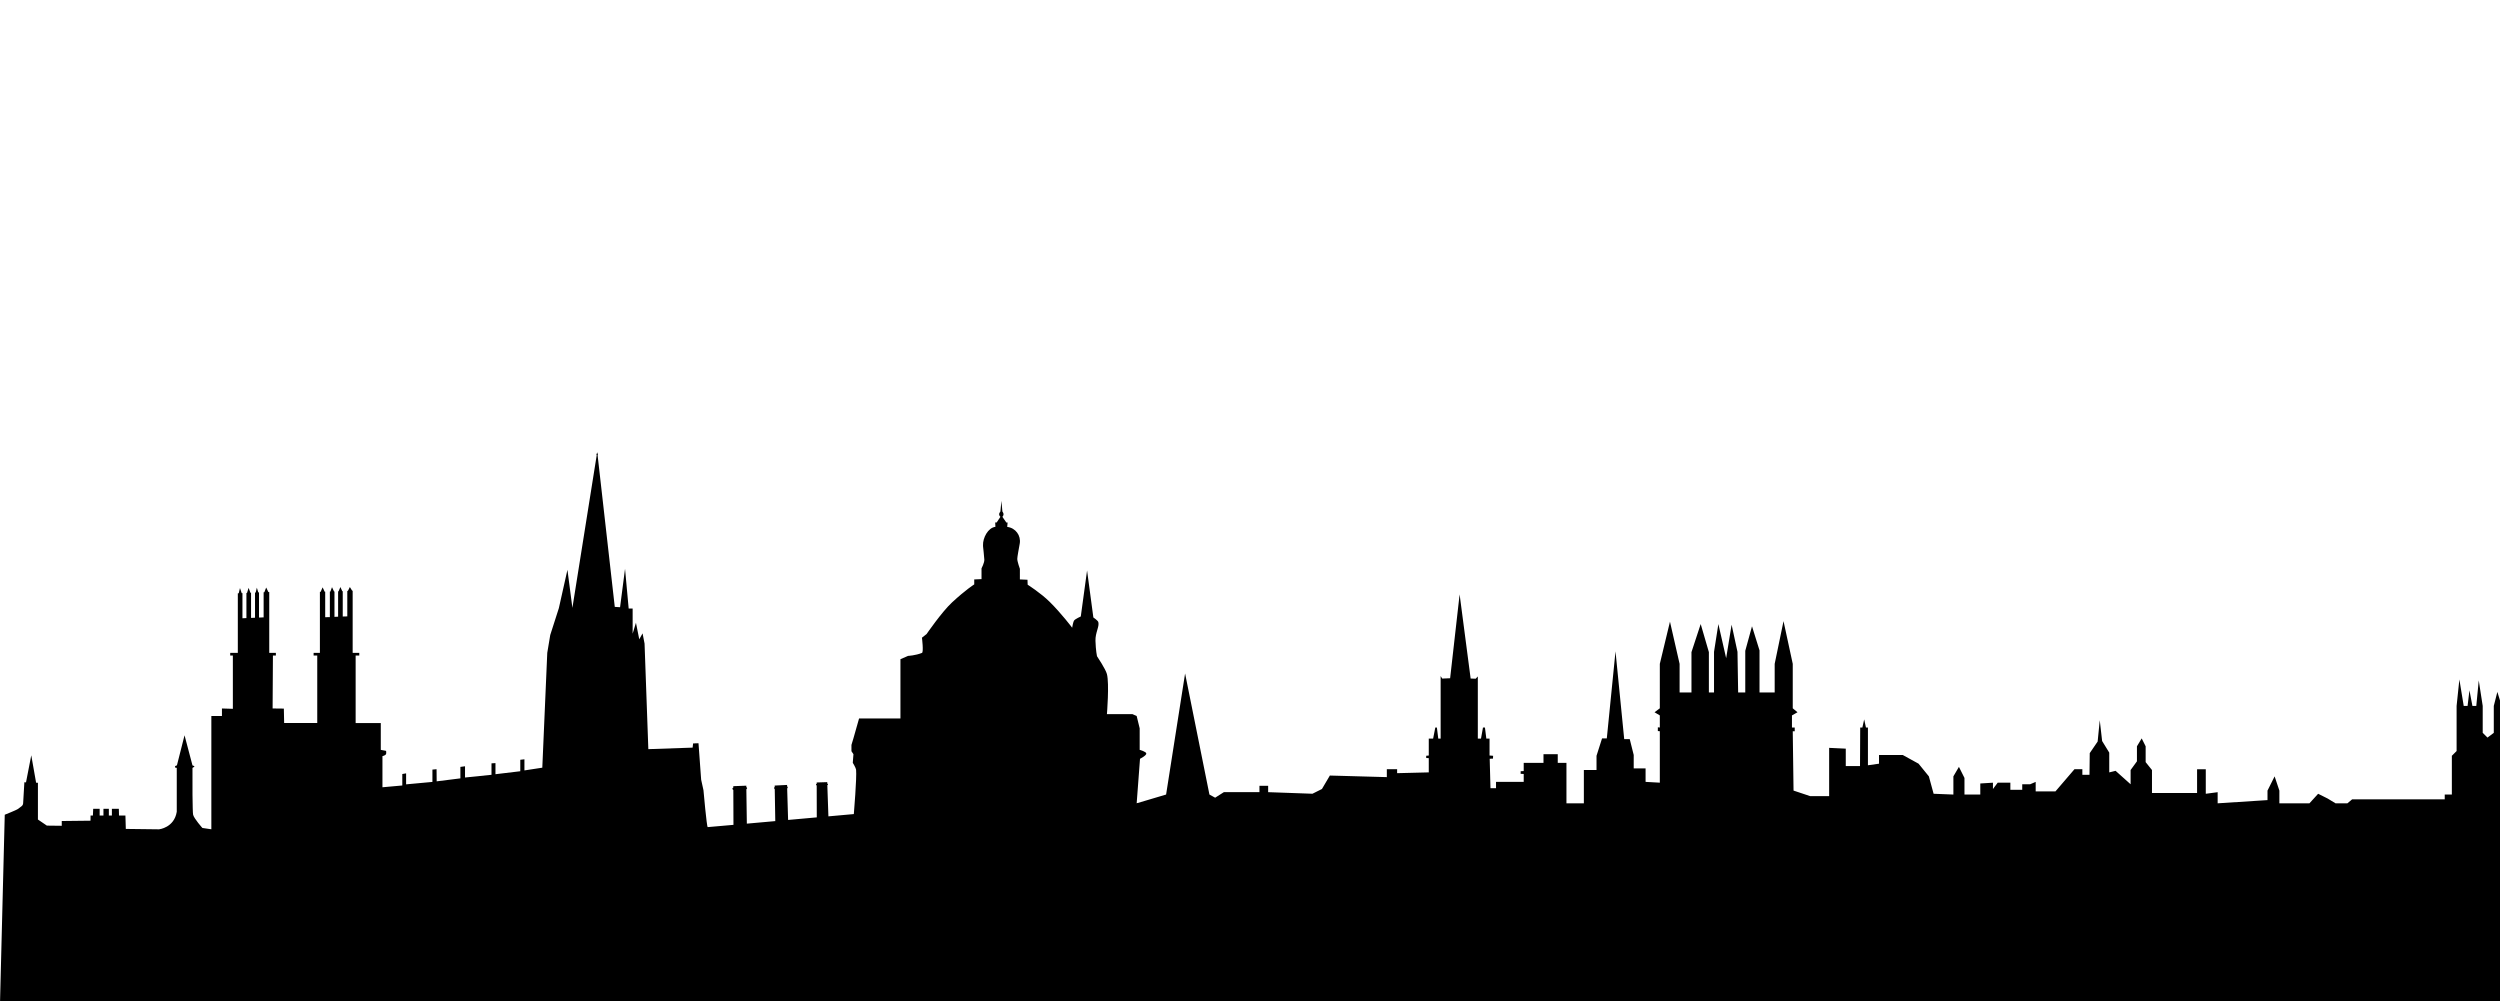
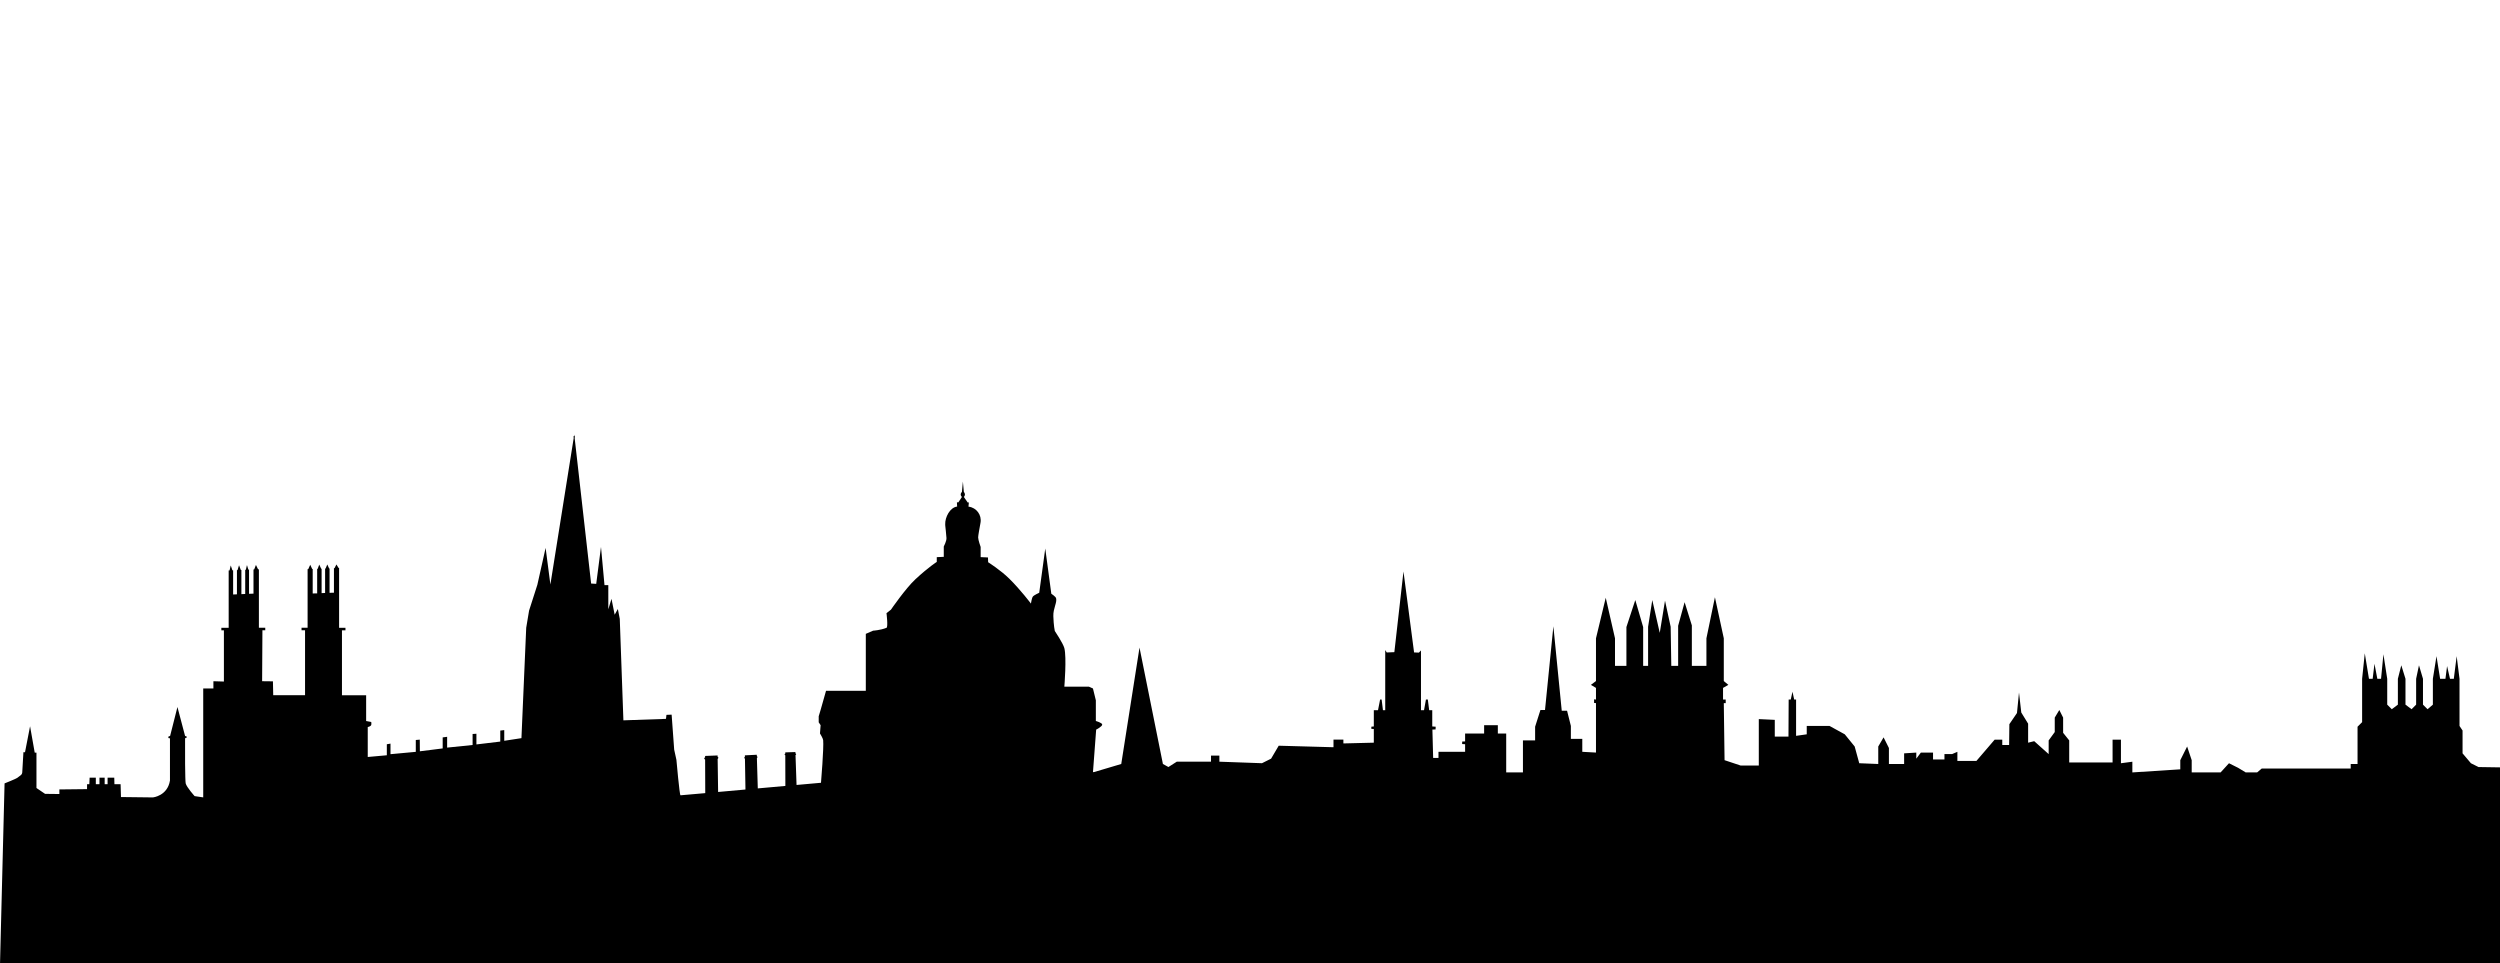
- <svg xmlns="http://www.w3.org/2000/svg" height="1000.82" width="2500" xml:space="preserve" viewBox="0 0 2500 1000.82" y="0px" x="0px" id="Layer_1" version="1.1">
+ <svg xmlns="http://www.w3.org/2000/svg" height="1000.82" width="2600" xml:space="preserve" viewBox="0 0 2600 1000.82" y="0px" x="0px" id="Layer_1" version="1.1">
  <defs id="defs88" />
  <path id="path77" d="m 1209.44,807.01 -72.77,-3.71 3.34,-44.51 c 0,0 6.49,-3.25 6.29,-5.3 -0.19,-1.88 -6.62,-3.64 -6.62,-3.64 v -21.51 l -3.01,-12.32 -4.27,-1.91 h -25.48 c 0,0 2.51,-30.35 0,-40.05 -1.28,-4.95 -9.93,-17.87 -9.93,-17.87 0,0 -1.22,-5.46 -1.52,-15.39 -0.25,-8.19 4.09,-14.14 2.85,-18.7 -0.45,-1.64 -4.96,-4.63 -4.96,-4.63 l -6.29,-47 -6.28,46 c 0,0 -5.46,2.44 -6.63,3.98 -1.14,1.5 -1.99,7.28 -1.99,7.28 0,0 -10.65,-14.16 -22.46,-25.85 -8.98,-8.9 -22.05,-17.17 -22.05,-17.17 l -0.17,-4.96 -7.61,-0.33 v -10.59 c 0,0 -2.6,-7.17 -2.6,-9.9 0,-2.05 1.61,-10.58 1.61,-10.58 l 0.84,-4.69 c 1.44,-8.05 -4.15,-15.67 -12.27,-16.72 l -0.24,-0.03 0.38,-4.37 -1.24,-0.01 -3.97,-5.71 0.43,-0.54 c 0.86,-1.08 0.94,-2.58 0.21,-3.75 l -0.64,-1.02 -0.98,-10.67 -1,10.67 -0.72,1.02 c -0.81,1.14 -0.72,2.69 0.22,3.74 l 0.5,0.56 -3.72,5.62 -1.49,-0.01 0.21,4.39 h -0.03 c -7.38,0.88 -12.68,11.14 -12.36,18.57 l 0.06,1.37 c 0,0 1.08,9.6 1.25,12.82 0.17,3.14 -2.81,8.8 -2.81,8.8 v 10.72 l -7.28,0.33 v 4.96 c 0,0 -8.19,5.07 -22.16,17.98 -10.27,9.49 -25.5,31.67 -25.5,31.67 l -4.63,3.64 c 0,0 1.83,14.51 0,15.23 -6.56,2.61 -13.9,2.97 -13.9,2.97 l -7.61,3.31 v 59.24 h -41.37 l -5.63,19.86 -1.99,6.62 v 6.29 l 1.99,2.98 -0.66,8.6 c 0,0 3.11,5.04 3.31,6.95 0.81,7.89 -2.26,44.34 -2.26,44.34 l -25.42,2.28 -1.08,-31.1 c 0,0 0.68,-0.38 0.66,-0.9 -0.02,-0.53 -0.71,-0.74 -0.71,-0.74 l -0.05,-1.49 -10.53,0.34 v 1.31 c 0,0 -0.78,0.25 -0.7,0.91 0.08,0.61 0.7,0.74 0.7,0.74 l 0.08,31.94 -28.68,2.57 -0.93,-31.37 c 0,0 0.63,-0.9 0.61,-1.24 -0.02,-0.32 -0.68,-1.07 -0.68,-1.07 l -0.04,-1.32 -12.37,0.61 0.02,1.37 c 0,0 -0.66,0.76 -0.67,1.08 -0.01,0.36 0.71,1.24 0.71,1.24 l 0.53,31.86 -28.44,2.55 -0.49,-34.33 c 0,0 0.83,-0.87 0.81,-1.24 -0.02,-0.32 -0.84,-0.99 -0.84,-0.99 l -0.02,-1.41 -12.98,0.49 v 1.33 c 0,0 -0.97,0.85 -0.97,1.24 -0.01,0.41 0.98,1.32 0.98,1.32 l 0.13,34.79 c 0,0 -25.48,2.26 -25.75,2.26 -0.99,0 -4.24,-36.88 -4.24,-36.88 l -2.32,-10.59 -2.65,-36.41 -5.39,0.21 -0.49,4.18 -44.28,1.53 -3.78,-105.54 -1.99,-10.26 -3.31,5.96 -3.31,-16.55 -3.31,10.92 v -25.15 h -3.97 l -3.64,-39.71 -4.96,38.39 -5.3,-0.33 -17.16,-151.59 0.06,-0.11 c 0.35,-0.61 0.25,-1.38 -0.26,-1.87 l -0.03,-0.03 -0.15,-1.28 -0.23,1.28 -0.13,0.11 c -0.46,0.41 -0.59,1.07 -0.31,1.62 l 0.14,0.28 -24.3,152.58 -4.96,-38.06 -8.6,38.39 -8.6,26.81 -2.98,17.88 -4.96,114.79 -17.87,2.74 v -11.11 l -4.14,0.47 v 11.46 l -24.82,2.97 V 763.1 l -3.97,0.24 v 11.46 l -26.48,2.71 v -11.23 l -4.63,0.62 v 11.46 l -23.72,2.98 -0.11,-12.13 -4.14,0.38 v 12.33 l -26.31,2.43 v -10.99 l -3.81,0.66 v 11.46 l -19.85,1.78 v -31.11 c 0,0 3.16,-0.66 3.64,-2.23 0.31,-1.01 0,-3.06 0,-3.06 l -5.3,-0.99 v -26.81 h -25.15 v -67.52 h 3.64 v -2.64 h -6.62 v -40.72 -3.64 -6.29 -4.3 -7.28 l -0.53,0.02 -2.26,-3.67 -1.95,3.86 -0.62,0.03 v 6.38 4.96 5.63 3.64 4.88 l -4.56,0.12 v -4.34 -4.3 -6.29 -4.63 -5.79 l -0.47,0.02 -1.89,-4.15 -1.8,4.29 -0.47,0.02 v 5.27 4.96 6.29 4.3 4.51 l -3.64,0.18 v -5.69 -3.97 -5.63 -5.3 -4.79 l -0.45,0.01 -2.02,-4.32 -1.61,4.43 -0.53,0.02 v 5.31 4.63 5.63 4.3 5.63 l -4.66,0.08 v -5.05 -4.3 -5.3 -5.3 -5.55 l -0.55,0.02 -2.02,-4.37 -2.01,4.51 -0.72,0.02 v 6.7 4.63 5.96 3.64 40.06 h -6.29 v 2.64 h 3.64 v 49.97 17.54 h -33.1 l -0.3,-14.43 -11.24,-0.13 0.31,-52.95 h 2.95 v -2.64 h -6.62 v -40.06 -3.97 -4.96 -7.28 -4.53 l -0.84,0.03 -2.23,-4.59 -1.83,4.72 -0.72,0.02 v 4.03 7.61 4.3 4.96 4.23 l -4.63,0.18 v -3.42 -5.63 -5.3 -6.95 -3.85 l -0.7,0.03 -1.46,-4.77 -1.15,4.89 -0.67,0.03 v 4 6.62 5.63 4.96 3.93 l -3.97,0.18 v -4.77 -4.63 -4.96 -6.95 -3.82 l -0.6,0.02 -1.86,-4.94 -1.55,5.07 -0.62,0.02 v 3.98 6.62 4.63 5.3 4.61 l -3.97,0.18 v -5.78 -4.63 -4.3 -6.62 -3.8 l -0.74,0.03 -1.74,-5.12 -1.24,5.24 -0.91,0.03 v 3.29 5.96 5.96 4.3 40.06 h -7.61 v 2.64 h 2.65 v 53.28 l -10.92,-0.33 v 7.54 h -10.59 v 113.26 l -8.94,-1.32 c 0,0 -8.32,-9.22 -9.3,-13.24 -0.63,-2.59 -0.79,-35.4 -0.63,-46.67 0.01,-0.55 1.85,-1.12 1.85,-1.12 l -0.2,-0.9 -1.65,-0.62 -7.94,-30.12 -7.61,30.05 -1.82,0.73 v 1.49 l 1.65,0.33 v 43.85 c -2.57,16.03 -17.71,17.58 -17.71,17.58 l -33.24,-0.4 -0.39,-13.36 h -6.41 l -0.17,-6.78 h -6.95 v 6.78 h -3.04 v -6.78 h -5.4 v 6.78 h -3.8 v -6.78 H 93.2 l -0.3,6.78 h -2.34 l -0.05,5.13 -28.76,0.32 v 4.77 l -14.89,-0.17 -8.94,-6.09 v -36.74 l -1.82,-0.07 -4.83,-27.4 -5.26,27.03 -1.65,-0.06 -1.22,20.98 c -0.07,1.18 -0.65,2.27 -1.59,2.98 l -3.62,2.75 c -1.38,1.06 -13.18,5.74 -13.18,5.74 L 0,1003.04 h 1204.69 z" />
  <path id="path79" d="M 1209.44,807.01" />
  <path id="path81" d="M 1159.71,804.48" />
  <path id="path83" d="m 1136.67,803.3 29.43,-8.76 18.99,-121.05 24.34,121.05 5.72,3.16 8.7,-5.54 h 35.6 v -6.33 h 8.7 v 6.33 l 44.31,1.58 9.49,-4.75 7.91,-13.45 56.97,1.58 v -7.91 h 10.29 v 3.96 l 31.65,-0.79 v -14.24 l -2.57,-0.13 v -2.24 l 2.57,-0.26 v -16.88 h 4.35 l 2.18,-11.11 1.59,0.02 1.38,11.09 h 2.37 v -62.57 l 1.58,2.51 7.91,-0.33 9.49,-83.87 11.02,84.16 5.02,0.19 2.16,-2.27 v 62.18 h 3.17 l 1.98,-11.09 1.97,-0.03 1.4,11.12 h 3.21 v 16.88 l 3.56,0.27 -0.13,2.84 -3.29,0.13 0.79,29.47 h 5.54 v -6.33 h 27.69 v -7.91 l -3.08,-0.18 0.05,-2.59 3.03,-0.13 v -8.18 h 19.78 v -8.7 h 14.26 v 8.7 h 8.7 v 40.4 h 17.41 v -33.28 h 12.66 v -14.24 l 5.54,-17.41 h 4.75 l 8.7,-87.03 8.7,87.82 h 5.54 l 3.96,15.82 v 13.45 h 11.87 v 13.45 l 14.24,0.79 v -51.43 l -1.98,-0.2 v -3.73 l 1.98,0.2 v -12.09 l -5.27,-3.16 5.27,-3.96 v -44.44 l 10.15,-42.2 9.63,42.2 v 28.62 h 11.87 v -40.35 l 9.23,-28.09 8.18,28.09 v 40.35 h 5.14 v -40.62 l 4.35,-27.82 7.78,34.15 5.46,-33.51 5.88,27.18 0.66,40.62 h 7.12 v -41.67 l 6.73,-24.53 7.52,24.13 v 42.07 h 15.16 v -28.62 l 8.84,-42.73 9.23,42.73 v 44.44 l 4.75,3.96 -5.54,3.16 v 12.09 h 2.77 v 3.73 h -1.98 l 0.79,59.34 16.62,5.54 h 18.99 v -48.26 l 16.62,0.79 v 17.41 h 14.24 l 0.2,-38.54 h 2.18 l 1.78,-8.14 1.78,8.14 h 1.98 v 37.75 l 11.08,-1.58 v -8.7 h 23.74 l 15.82,8.7 10.29,12.66 4.75,17.41 19.78,0.79 v -18.2 l 5.54,-9.49 5.54,11.08 v 16.62 h 15.82 v -11.08 l 12.66,-0.79 v 6.33 l 4.75,-6.33 h 12.66 v 7.12 h 11.87 v -5.55 h 7.91 l 5.54,-2.37 v 9.49 h 19.78 l 18.99,-22.15 h 7.91 v 5.54 h 7.12 l 0.26,-21.63 7.91,-11.6 2.11,-21.36 2.37,20.84 7.12,11.6 v 19.78 l 6.33,-1.58 15.03,13.45 v -14.24 l 6.33,-8.7 V 746.3 l 4.75,-7.91 3.96,7.91 v 15.82 l 6.33,7.91 v 22.95 h 45.1 v -23.74 h 8.7 v 24.53 l 11.87,-1.58 v 11.13 l 49.85,-3.22 v -9.49 l 7.12,-14.24 4.75,14.24 v 12.71 h 30.07 l 8.7,-9.55 9.49,4.75 7.91,4.8 h 11.87 l 4.75,-4.01 h 92.57 v -4.75 h 7.12 v -38.77 l 4.75,-4.75 v -45.1 l 2.77,-26.51 4.35,26.51 h 3.86 l 1.87,-15.63 2.97,15.63 h 3.87 l 2.46,-25.52 3.96,25.52 v 26.9 l 4.75,4.75 6.33,-4.75 v -26.9 l 3.56,-14.04 4.35,14.04 v 26.9 l 6.33,4.75 4.75,-4.75 v -26.9 l 2.95,-14.04 4.17,14.04 v 26.9 l 4.75,4.75 5.54,-4.75 v -26.9 l 3.76,-23.54 3.76,23.54 h 5.54 l 1.71,-13.23 3.04,13.23 h 3.96 l 2.97,-23.54 2.97,23.54 v 49.05 l 3.16,4.75 v 23.74 l 8.7,10.29 7.91,3.96 103.65,1.58 3.96,-5.54 15.03,0.79 26.11,-20.57 41.93,29.33 h 35.6 l 8.7,13.4 h 11.08 l 7.91,-3.96 8.7,-0.79 4.75,4.75 6.33,-7.12 15.82,7.12 29.27,-23.74 22.15,13.45 30.86,5.54 h 30.07 l 13.45,-0.79 v -16.62 l 15.82,-95.74 14.24,91.78 v 16.62 h 25.32 l 3.96,-20.57 H 3069 v -7.12 l 18.2,-10.29 13.45,-1.58 v -37.98 l 3.96,-19.78 4.75,11.87 3.16,-12.66 20.57,-28.48 v -35.6 l 5.54,0.79 v 35.6 l 18.2,24.13 v 13.85 l 6.33,0.79 v -7.93 l 4.75,0.79 v 74.37 l 11.87,10.29 19.78,11.87 19.78,7.12 v -43.52 l 4.75,-0.79 v -41.93 l 9.49,-0.79 18.99,-90.99 21.36,89.41 h 8.7 v 92.57 l 13.45,10.29 23.74,3.96 21.36,-7.12 18.2,-21.36 22.15,-16.62 c 0,0 7.91,-0.79 7.91,-3.16 0,-2.37 3.96,-49.05 3.96,-49.05 l 16.62,0.79 v 35.6 l 11.08,0.79 v -7.12 h 22.15 l 3.17,-15.82 3.96,16.62 h 18.99 l 5.54,6.33 11.08,-4.75 v -31.65 l 6.33,-0.79 v 7.12 l 4.75,-0.79 v -6.33 l 7.91,0.79 v 64.88 h 7.12 v 26.9 c 0,0 18.2,13.45 26.11,13.45 7.91,0 55.38,3.16 62.51,0 7.12,-3.16 6.33,-23.74 6.33,-23.74 0,0 14.24,-6.33 18.2,-5.54 3.96,0.79 24.53,3.16 24.53,3.16 l 19.78,4.75 v 183.57 l -2532.82,-3.16 z" />
</svg>
